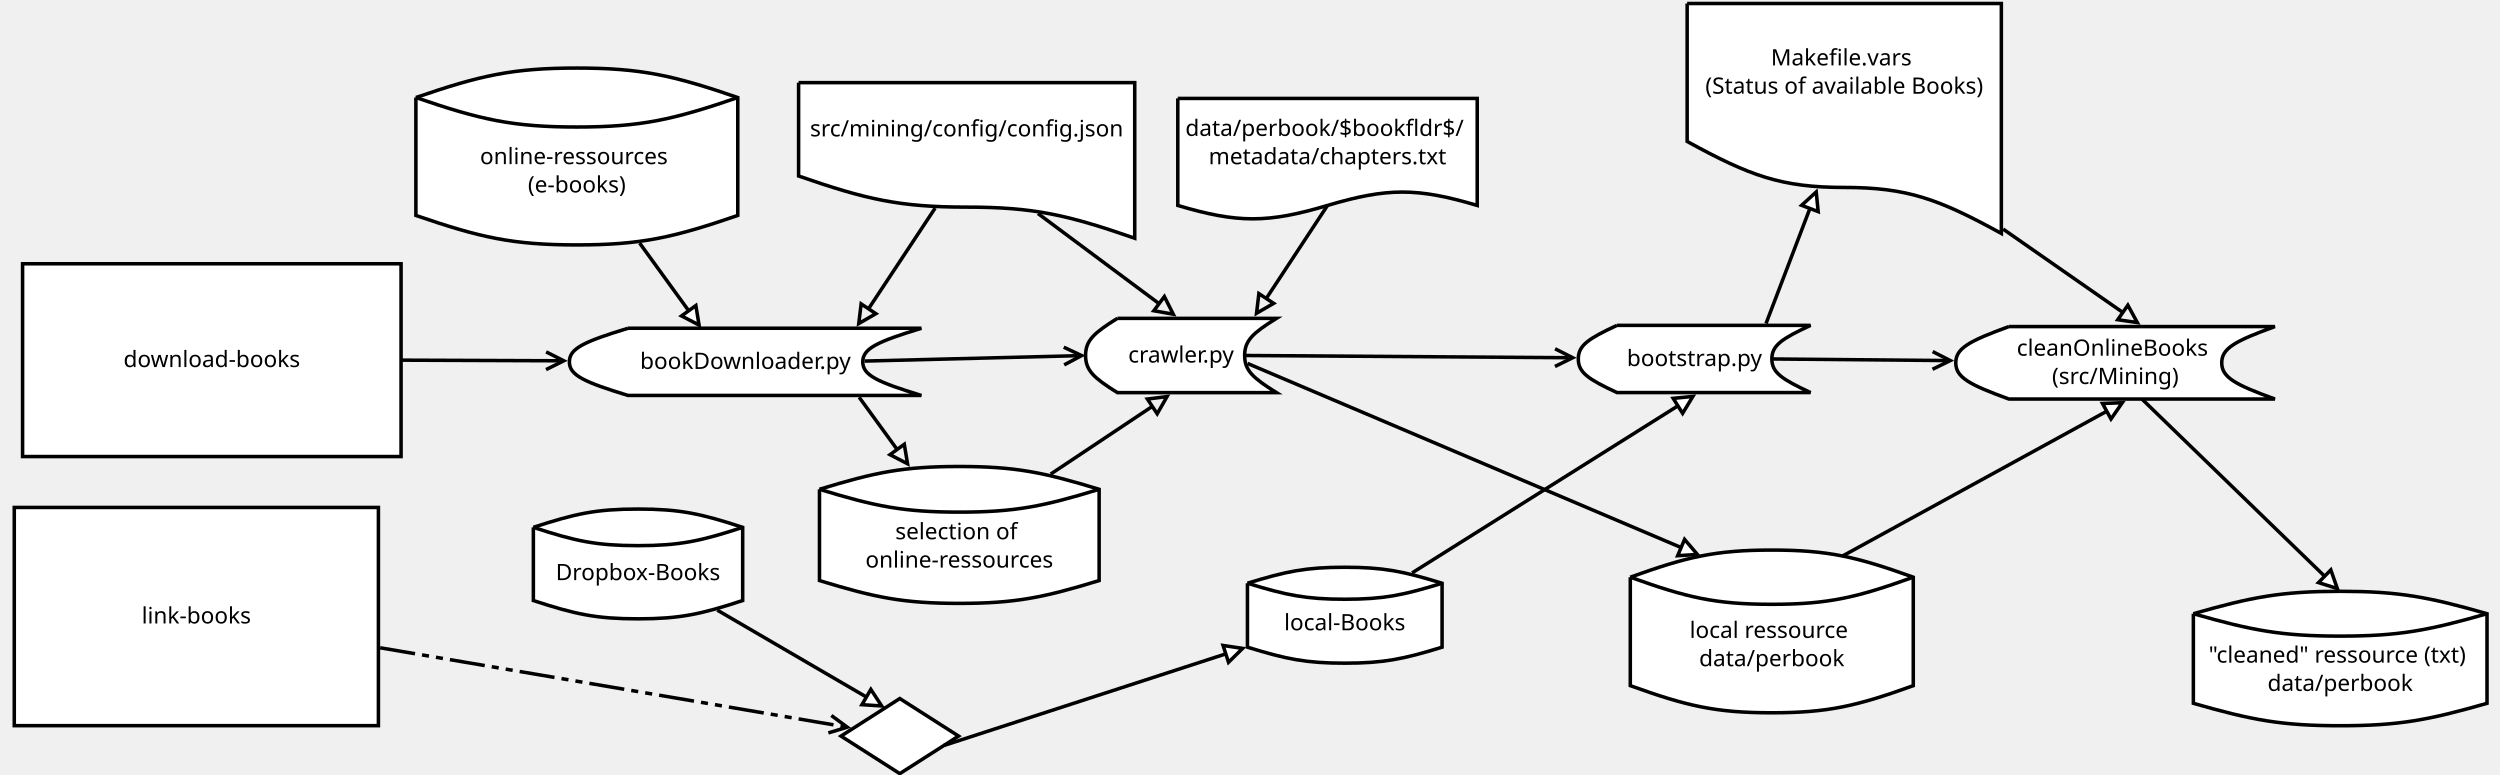
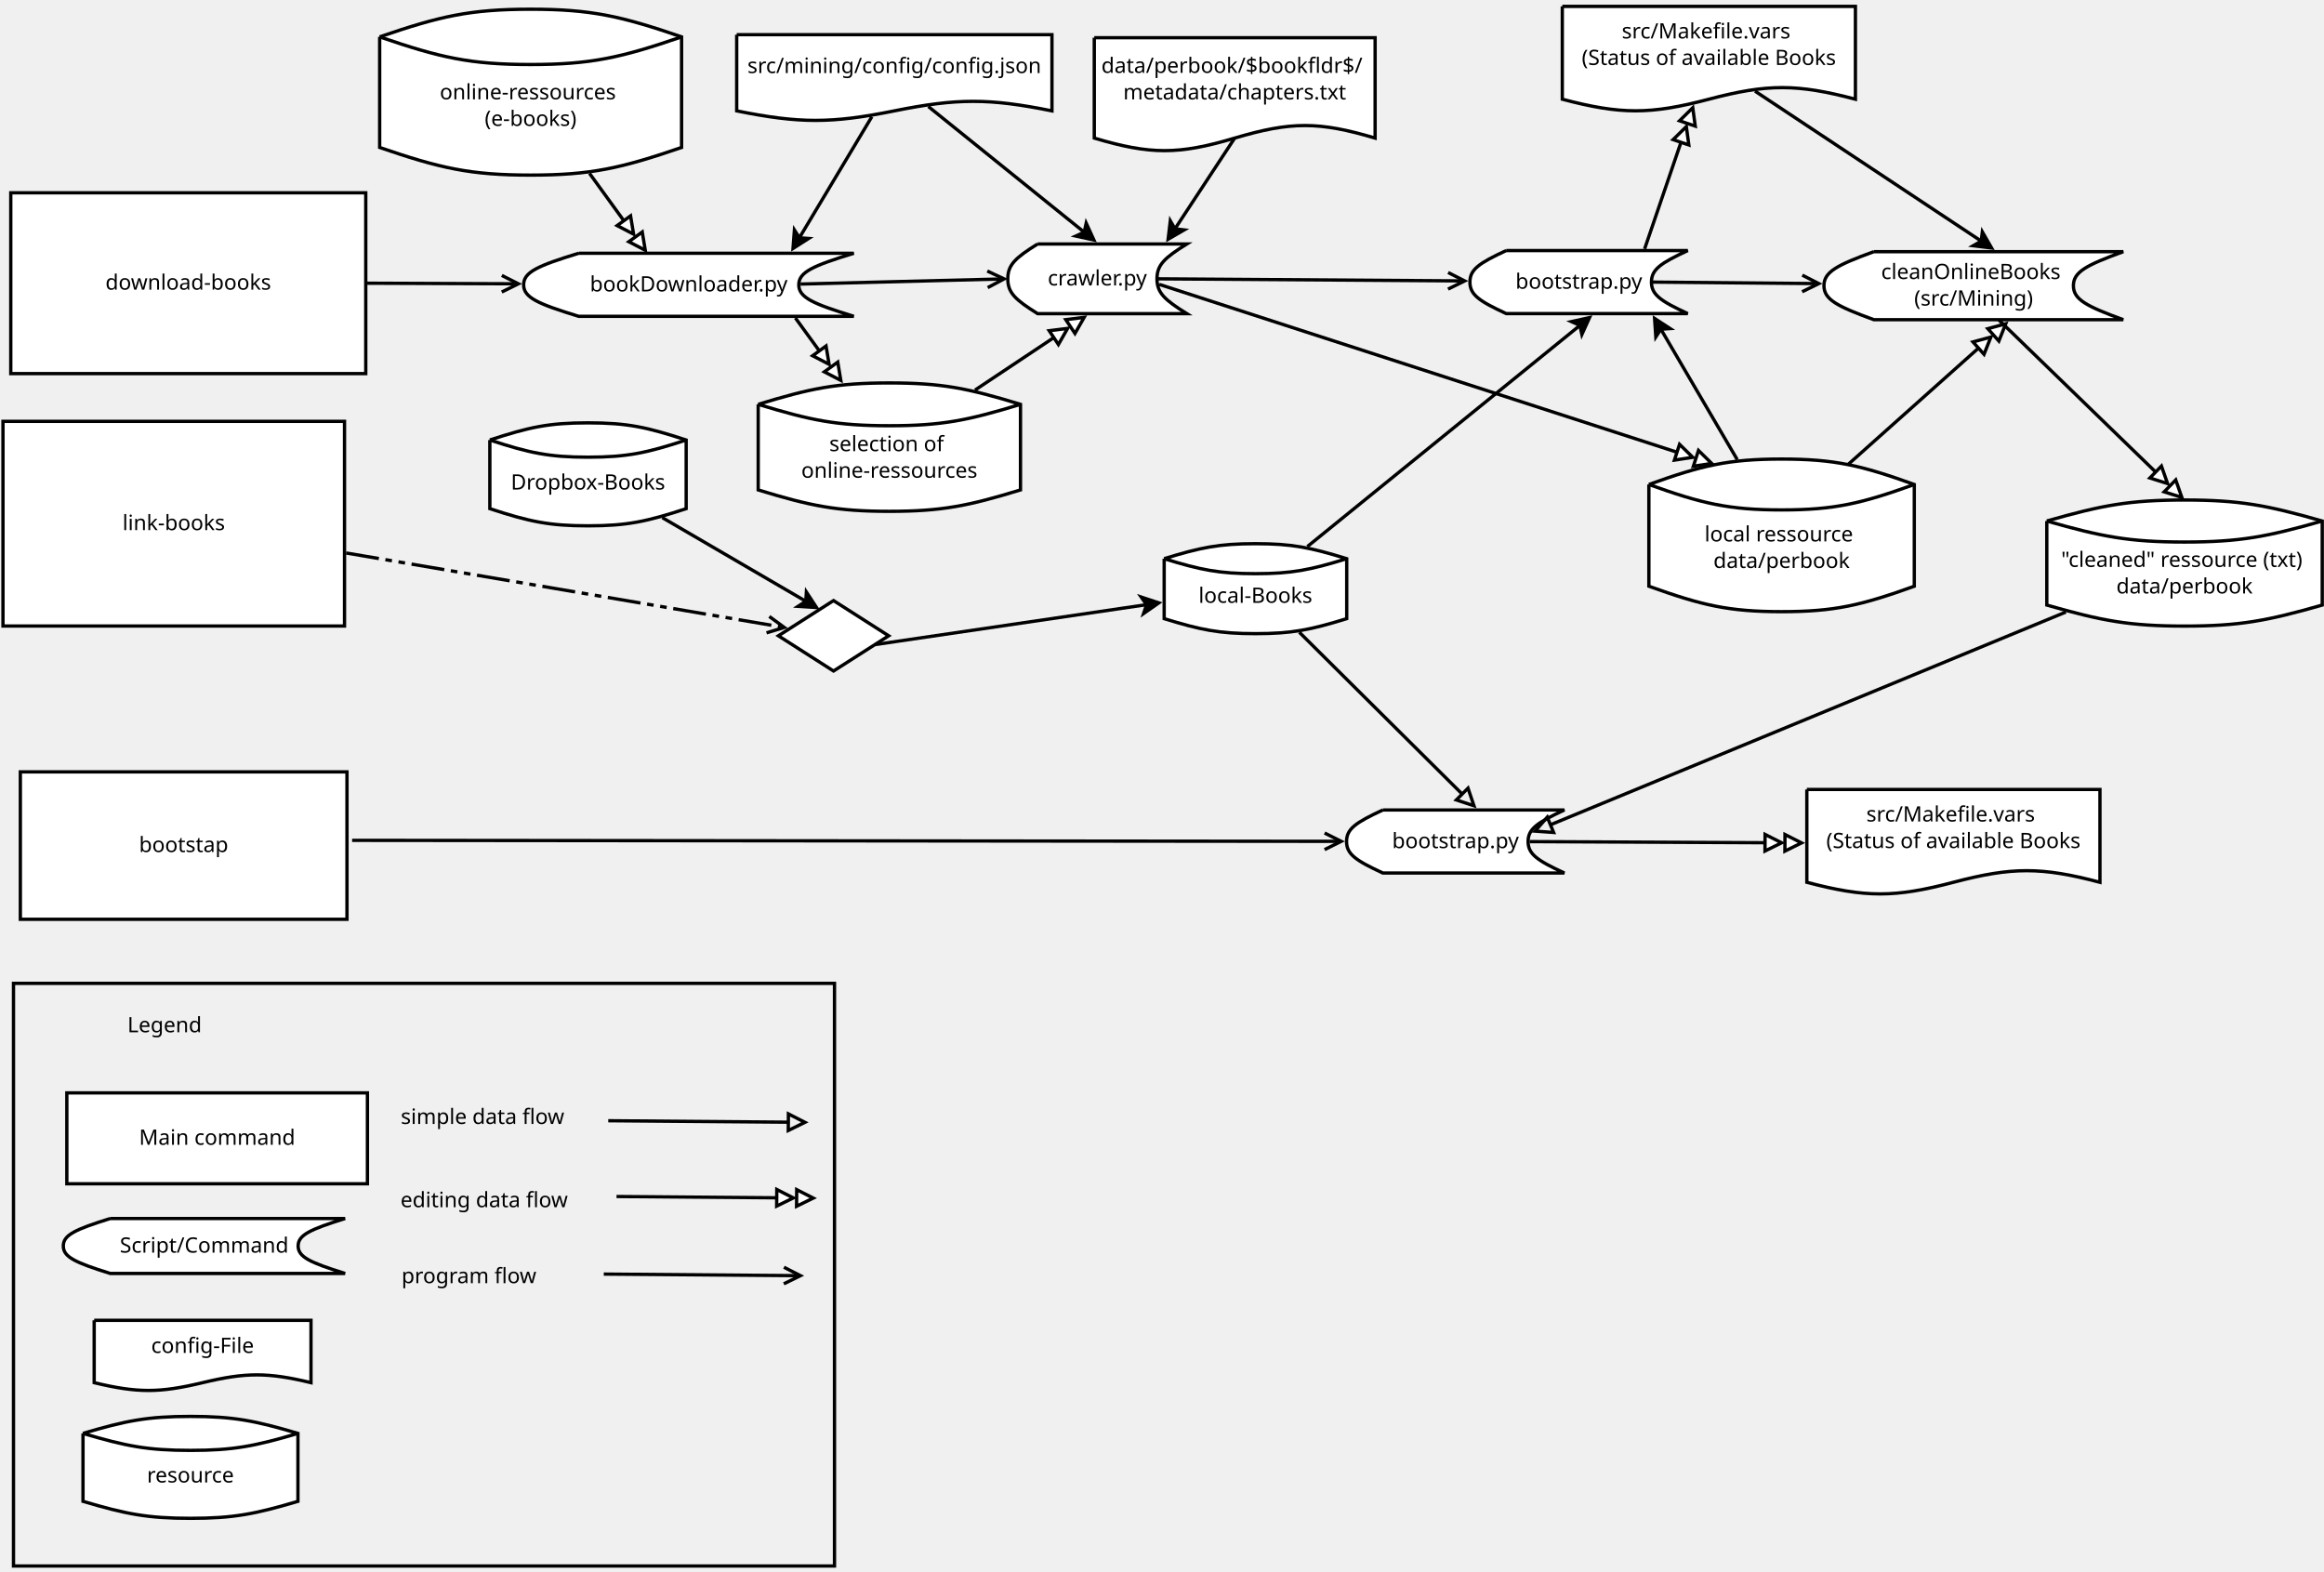
- <svg xmlns="http://www.w3.org/2000/svg" width="71cm" height="22cm" viewBox="-621 -44 1401 438">
+ <svg xmlns="http://www.w3.org/2000/svg" width="71cm" height="48cm" viewBox="-621 -9 1401 943">
  <g>
    <rect style="fill: #ffffff" x="-614.506" y="105.141" width="214.002" height="109" />
    <rect style="fill: none; fill-opacity:0; stroke-width: 2; stroke: #000000" x="-614.506" y="105.141" width="214.002" height="109" />
    <text font-size="12.8" style="fill: #000000;text-anchor:middle;font-family:sans-serif;font-style:normal;font-weight:normal" x="-507.505" y="163.541">
      <tspan x="-507.505" y="163.541">download-books</tspan>
    </text>
  </g>
  <g>
    <path style="fill: #ffffff" d="M -392.124 11.149 C -355.724,-1.351 -337.524,-5.518 -301.124,-5.518 C -264.724,-5.518 -246.524,-1.351 -210.124,11.149 L -210.124,77.816 C -246.524,90.316 -264.724,94.482 -301.124,94.482 C -337.524,94.482 -355.724,90.316 -392.124,77.816 L -392.124,11.149z" />
    <path style="fill: none; fill-opacity:0; stroke-width: 2; stroke: #000000" d="M -392.124 11.149 C -355.724,-1.351 -337.524,-5.518 -301.124,-5.518 C -264.724,-5.518 -246.524,-1.351 -210.124,11.149 L -210.124,77.816 C -246.524,90.316 -264.724,94.482 -301.124,94.482 C -337.524,94.482 -355.724,90.316 -392.124,77.816 L -392.124,11.149" />
    <path style="fill: none; fill-opacity:0; stroke-width: 2; stroke: #000000" d="M -392.124 11.149 C -355.724,23.649 -337.524,27.816 -301.124,27.816 C -264.724,27.816 -246.524,23.649 -210.124,11.149" />
    <text font-size="12.8" style="fill: #000000;text-anchor:middle;font-family:sans-serif;font-style:normal;font-weight:normal" x="-301.124" y="48.816">
      <tspan x="-301.124" y="48.816">online-ressources</tspan>
      <tspan x="-301.124" y="64.816">(e-books)</tspan>
    </text>
  </g>
  <g>
    <path style="fill: #ffffff" d="M 4.525 136 L 94.462,136 C 80.972,144.4 76.475,148.6 76.475,157 C 76.475,165.4 80.972,169.6 94.462,178 L 4.525,178 C -8.966,169.6 -13.463,165.4 -13.463,157 C -13.463,148.6 -8.966,144.4 4.525,136z" />
    <path style="fill: none; fill-opacity:0; stroke-width: 2; stroke: #000000" d="M 4.525 136 L 94.462,136 C 80.972,144.4 76.475,148.6 76.475,157 C 76.475,165.4 80.972,169.6 94.462,178 L 4.525,178 C -8.966,169.6 -13.463,165.4 -13.463,157 C -13.463,148.6 -8.966,144.4 4.525,136" />
    <text font-size="12.8" style="fill: #000000;text-anchor:middle;font-family:sans-serif;font-style:normal;font-weight:normal" x="40.5" y="161">
      <tspan x="40.5" y="161">crawler.py</tspan>
    </text>
  </g>
  <g>
-     <line style="fill: none; fill-opacity:0; stroke-width: 2; stroke: #000000" x1="-265.624" y1="93.432" x2="-237.876" y2="131.694" />
-     <polygon style="fill: #ffffff" points="-241.923,134.63 -232.005,139.79 -233.828,128.759 " />
+     <line style="fill: none; fill-opacity:0; stroke-width: 2; stroke: #000000" x1="-265.624" y1="93.432" x2="-244.921" y2="121.98" />
+     <polygon style="fill: #ffffff" points="-242.51,133.82 -232.005,139.79 -234.415,127.949 " />
+     <polygon style="fill: #ffffff" points="-248.968,124.916 -238.463,130.885 -240.873,119.045 " />
    <polygon style="fill: none; fill-opacity:0; stroke-width: 2; stroke: #000000" points="-241.923,134.63 -232.005,139.79 -233.828,128.759 " />
-   </g>
-   <g>
-     <path style="fill: #ffffff" d="M 294.526 282.355 C 326.526,270.855 342.526,267.022 374.526,267.022 C 406.526,267.022 422.526,270.855 454.526,282.355 L 454.526,343.689 C 422.526,355.189 406.526,359.022 374.526,359.022 C 342.526,359.022 326.526,355.189 294.526,343.689 L 294.526,282.355z" />
-     <path style="fill: none; fill-opacity:0; stroke-width: 2; stroke: #000000" d="M 294.526 282.355 C 326.526,270.855 342.526,267.022 374.526,267.022 C 406.526,267.022 422.526,270.855 454.526,282.355 L 454.526,343.689 C 422.526,355.189 406.526,359.022 374.526,359.022 C 342.526,359.022 326.526,355.189 294.526,343.689 L 294.526,282.355" />
-     <path style="fill: none; fill-opacity:0; stroke-width: 2; stroke: #000000" d="M 294.526 282.355 C 326.526,293.855 342.526,297.689 374.526,297.689 C 406.526,297.689 422.526,293.855 454.526,282.355" />
-     <text font-size="12.8" style="fill: #000000;text-anchor:middle;font-family:sans-serif;font-style:normal;font-weight:normal" x="374.526" y="316.689">
-       <tspan x="374.526" y="316.689">local ressource</tspan>
-       <tspan x="374.526" y="332.689">data/perbook</tspan>
+     <polygon style="fill: none; fill-opacity:0; stroke-width: 2; stroke: #000000" points="-248.968,124.916 -239.05,130.075 -240.873,119.045 " />
+   </g>
+   <g>
+     <path style="fill: #ffffff" d="M 373.012 280.979 C 405.012,269.479 421.012,265.646 453.012,265.646 C 485.012,265.646 501.012,269.479 533.012,280.979 L 533.012,342.313 C 501.012,353.813 485.012,357.646 453.012,357.646 C 421.012,357.646 405.012,353.813 373.012,342.313 L 373.012,280.979z" />
+     <path style="fill: none; fill-opacity:0; stroke-width: 2; stroke: #000000" d="M 373.012 280.979 C 405.012,269.479 421.012,265.646 453.012,265.646 C 485.012,265.646 501.012,269.479 533.012,280.979 L 533.012,342.313 C 501.012,353.813 485.012,357.646 453.012,357.646 C 421.012,357.646 405.012,353.813 373.012,342.313 L 373.012,280.979" />
+     <path style="fill: none; fill-opacity:0; stroke-width: 2; stroke: #000000" d="M 373.012 280.979 C 405.012,292.479 421.012,296.313 453.012,296.313 C 485.012,296.313 501.012,292.479 533.012,280.979" />
+     <text font-size="12.8" style="fill: #000000;text-anchor:middle;font-family:sans-serif;font-style:normal;font-weight:normal" x="453.012" y="315.313">
+       <tspan x="453.012" y="315.313">local ressource</tspan>
+       <tspan x="453.012" y="331.313">data/perbook</tspan>
    </text>
  </g>
  <g>
    <line style="fill: none; fill-opacity:0; stroke-width: 2; stroke: #000000" x1="-400.504" y1="159.641" x2="-310.746" y2="159.993" />
    <polyline style="fill: none; fill-opacity:0; stroke-width: 2; stroke: #000000" points="-318.53,164.963 -308.51,160.002 -318.491,154.963 " />
  </g>
  <g>
    <path style="fill: #ffffff" d="M 508.631 140.638 L 659.006,140.638 C 636.45,148.838 628.931,152.938 628.931,161.138 C 628.931,169.338 636.45,173.438 659.006,181.638 L 508.631,181.638 C 486.075,173.438 478.556,169.338 478.556,161.138 C 478.556,152.938 486.075,148.838 508.631,140.638z" />
    <path style="fill: none; fill-opacity:0; stroke-width: 2; stroke: #000000" d="M 508.631 140.638 L 659.006,140.638 C 636.45,148.838 628.931,152.938 628.931,161.138 C 628.931,169.338 636.45,173.438 659.006,181.638 L 508.631,181.638 C 486.075,173.438 478.556,169.338 478.556,161.138 C 478.556,152.938 486.075,148.838 508.631,140.638" />
    <text font-size="12.8" style="fill: #000000;text-anchor:middle;font-family:sans-serif;font-style:normal;font-weight:normal" x="568.781" y="157.138">
      <tspan x="568.781" y="157.138">cleanOnlineBooks</tspan>
      <tspan x="568.781" y="173.138">(src/Mining)</tspan>
    </text>
  </g>
  <g>
    <line style="fill: none; fill-opacity:0; stroke-width: 2; stroke: #000000" x1="76.462" y1="157" x2="259.719" y2="158.255" />
    <polyline style="fill: none; fill-opacity:0; stroke-width: 2; stroke: #000000" points="251.921,163.202 261.955,158.27 251.989,153.202 " />
  </g>
  <g>
-     <line style="fill: none; fill-opacity:0; stroke-width: 2; stroke: #000000" x1="78.084" y1="161.501" x2="323.263" y2="265.594" />
-     <polygon style="fill: #ffffff" points="321.309,270.197 332.468,269.502 325.217,260.992 " />
-     <polygon style="fill: none; fill-opacity:0; stroke-width: 2; stroke: #000000" points="321.309,270.197 332.468,269.502 325.217,260.992 " />
+     <line style="fill: none; fill-opacity:0; stroke-width: 2; stroke: #000000" x1="77.825" y1="160.353" x2="389.957" y2="261.527" />
+     <polygon style="fill: #ffffff" points="398.879,269.675 410.885,268.311 401.963,260.162 " />
+     <polygon style="fill: #ffffff" points="388.415,266.283 400.421,264.919 391.499,256.771 " />
+     <polygon style="fill: none; fill-opacity:0; stroke-width: 2; stroke: #000000" points="399.83,269.983 410.885,268.311 402.914,260.471 " />
+     <polygon style="fill: none; fill-opacity:0; stroke-width: 2; stroke: #000000" points="388.415,266.283 399.47,264.61 391.499,256.771 " />
  </g>
  <g>
    <path style="fill: #ffffff" d="M 612.894 303.005 C 646.101,293.505 662.705,290.338 695.913,290.338 C 729.12,290.338 745.724,293.505 778.931,303.005 L 778.931,353.671 C 745.724,363.171 729.12,366.338 695.913,366.338 C 662.705,366.338 646.101,363.171 612.894,353.671 L 612.894,303.005z" />
    <path style="fill: none; fill-opacity:0; stroke-width: 2; stroke: #000000" d="M 612.894 303.005 C 646.101,293.505 662.705,290.338 695.913,290.338 C 729.12,290.338 745.724,293.505 778.931,303.005 L 778.931,353.671 C 745.724,363.171 729.12,366.338 695.913,366.338 C 662.705,366.338 646.101,363.171 612.894,353.671 L 612.894,303.005" />
    <path style="fill: none; fill-opacity:0; stroke-width: 2; stroke: #000000" d="M 612.894 303.005 C 646.101,312.505 662.705,315.671 695.913,315.671 C 729.12,315.671 745.724,312.505 778.931,303.005" />
    <text font-size="12.8" style="fill: #000000;text-anchor:middle;font-family:sans-serif;font-style:normal;font-weight:normal" x="695.913" y="330.671">
      <tspan x="695.913" y="330.671">"cleaned" ressource (txt)</tspan>
      <tspan x="695.913" y="346.671">data/perbook</tspan>
    </text>
  </g>
  <g>
-     <line style="fill: none; fill-opacity:0; stroke-width: 2; stroke: #000000" x1="414.526" y1="270.376" x2="563.919" y2="188.52" />
-     <polygon style="fill: #ffffff" points="566.322,192.905 572.689,183.715 561.517,184.135 " />
-     <polygon style="fill: none; fill-opacity:0; stroke-width: 2; stroke: #000000" points="566.322,192.905 572.689,183.715 561.517,184.135 " />
-   </g>
-   <g>
-     <path style="fill: #ffffff" d="M 326.674 -42.015 L 504.324,-42.015 L 504.324,87.985 C 468.794,68.485 451.029,61.985 415.499,61.985 C 379.969,61.985 362.204,55.485 326.674,35.985 L 326.674,-42.015z" />
-     <path style="fill: none; fill-opacity:0; stroke-width: 2; stroke: #000000" d="M 326.674 -42.015 L 504.324,-42.015 L 504.324,87.985 C 468.794,68.485 451.029,61.985 415.499,61.985 C 379.969,61.985 362.204,55.485 326.674,35.985 L 326.674,-42.015" />
-     <text font-size="12.8" style="fill: #000000;text-anchor:middle;font-family:sans-serif;font-style:normal;font-weight:normal" x="415.499" y="-7.015">
-       <tspan x="415.499" y="-7.015">Makefile.vars</tspan>
-       <tspan x="415.499" y="8.985">(Status of available Books)</tspan>
-     </text>
-   </g>
-   <g>
-     <line style="fill: none; fill-opacity:0; stroke-width: 2; stroke: #000000" x1="583.818" y1="181.638" x2="687.13" y2="281.82" />
-     <polygon style="fill: #ffffff" points="683.649,285.409 694.309,288.781 690.611,278.23 " />
+     <line style="fill: none; fill-opacity:0; stroke-width: 2; stroke: #000000" x1="493.012" y1="269" x2="571.713" y2="198.775" />
+     <polygon style="fill: #ffffff" points="583.25,195.182 588.128,184.128 576.592,187.721 " />
+     <polygon style="fill: #ffffff" points="575.042,202.506 579.921,191.451 568.384,195.044 " />
+     <polygon style="fill: none; fill-opacity:0; stroke-width: 2; stroke: #000000" points="583.996,194.516 588.128,184.128 577.338,187.055 " />
+     <polygon style="fill: none; fill-opacity:0; stroke-width: 2; stroke: #000000" points="575.042,202.506 579.175,192.117 568.384,195.044 " />
+   </g>
+   <g>
+     <line style="fill: none; fill-opacity:0; stroke-width: 2; stroke: #000000" x1="583.818" y1="181.638" x2="678.515" y2="273.466" />
+     <polygon style="fill: #ffffff" points="682.931,284.713 694.309,288.781 689.893,277.534 " />
+     <polygon style="fill: #ffffff" points="675.034,277.056 686.412,281.124 681.996,269.877 " />
    <polygon style="fill: none; fill-opacity:0; stroke-width: 2; stroke: #000000" points="683.649,285.409 694.309,288.781 690.611,278.23 " />
+     <polygon style="fill: none; fill-opacity:0; stroke-width: 2; stroke: #000000" points="675.034,277.056 685.694,280.428 681.996,269.877 " />
  </g>
  <g>
    <path style="fill: #ffffff" d="M 287.013 139.966 L 396.451,139.966 C 380.035,147.566 374.563,151.366 374.563,158.966 C 374.563,166.566 380.035,170.366 396.451,177.966 L 287.013,177.966 C 270.598,170.366 265.126,166.566 265.126,158.966 C 265.126,151.366 270.598,147.566 287.013,139.966z" />
    <path style="fill: none; fill-opacity:0; stroke-width: 2; stroke: #000000" d="M 287.013 139.966 L 396.451,139.966 C 380.035,147.566 374.563,151.366 374.563,158.966 C 374.563,166.566 380.035,170.366 396.451,177.966 L 287.013,177.966 C 270.598,170.366 265.126,166.566 265.126,158.966 C 265.126,151.366 270.598,147.566 287.013,139.966" />
    <text font-size="12.8" style="fill: #000000;text-anchor:middle;font-family:sans-serif;font-style:normal;font-weight:normal" x="330.788" y="162.966">
      <tspan x="330.788" y="162.966">bootstrap.py</tspan>
    </text>
  </g>
  <g>
-     <line style="fill: none; fill-opacity:0; stroke-width: 2; stroke: #000000" x1="371.251" y1="138.964" x2="396.084" y2="73.874" />
-     <polygon style="fill: #ffffff" points="400.756,75.656 399.649,64.531 391.412,72.092 " />
-     <polygon style="fill: none; fill-opacity:0; stroke-width: 2; stroke: #000000" points="400.756,75.656 399.649,64.531 391.412,72.092 " />
+     <line style="fill: none; fill-opacity:0; stroke-width: 2; stroke: #000000" x1="370.436" y1="138.98" x2="392.36" y2="74.7" />
+     <polygon style="fill: #ffffff" points="400.643,65.903 399.461,53.877 391.178,62.675 " />
+     <polygon style="fill: #ffffff" points="397.092,76.314 395.91,64.289 387.627,73.086 " />
+     <polygon style="fill: none; fill-opacity:0; stroke-width: 2; stroke: #000000" points="400.965,64.956 399.461,53.877 391.501,61.728 " />
+     <polygon style="fill: none; fill-opacity:0; stroke-width: 2; stroke: #000000" points="397.092,76.314 395.587,65.235 387.627,73.086 " />
  </g>
  <g>
    <rect style="fill: #ffffff" x="-619.202" y="242.918" width="205.892" height="123.384" />
    <rect style="fill: none; fill-opacity:0; stroke-width: 2; stroke: #000000" x="-619.202" y="242.918" width="205.892" height="123.384" />
    <text font-size="12.8" style="fill: #000000;text-anchor:middle;font-family:sans-serif;font-style:normal;font-weight:normal" x="-516.256" y="308.51">
      <tspan x="-516.256" y="308.51">link-books</tspan>
    </text>
  </g>
  <g>
    <path style="fill: #ffffff" d="M -325.7 254.172 C -302.03,246.412 -290.195,243.826 -266.525,243.826 C -242.856,243.826 -231.021,246.412 -207.351,254.172 L -207.351,295.555 C -231.021,303.315 -242.856,305.901 -266.525,305.901 C -290.195,305.901 -302.03,303.315 -325.7,295.555 L -325.7,254.172z" />
    <path style="fill: none; fill-opacity:0; stroke-width: 2; stroke: #000000" d="M -325.7 254.172 C -302.03,246.412 -290.195,243.826 -266.525,243.826 C -242.856,243.826 -231.021,246.412 -207.351,254.172 L -207.351,295.555 C -231.021,303.315 -242.856,305.901 -266.525,305.901 C -290.195,305.901 -302.03,303.315 -325.7,295.555 L -325.7,254.172" />
    <path style="fill: none; fill-opacity:0; stroke-width: 2; stroke: #000000" d="M -325.7 254.172 C -302.03,261.931 -290.195,264.518 -266.525,264.518 C -242.856,264.518 -231.021,261.931 -207.351,254.172" />
    <text font-size="12.8" style="fill: #000000;text-anchor:middle;font-family:sans-serif;font-style:normal;font-weight:normal" x="-266.525" y="284.036">
      <tspan x="-266.525" y="284.036">Dropbox-Books</tspan>
    </text>
  </g>
  <g>
-     <line style="fill: none; fill-opacity:0; stroke-width: 2; stroke: #000000" x1="171.143" y1="279.934" x2="321.445" y2="185.472" />
-     <polygon style="fill: #ffffff" points="324.106,189.705 329.912,180.151 318.785,181.239 " />
-     <polygon style="fill: none; fill-opacity:0; stroke-width: 2; stroke: #000000" points="324.106,189.705 329.912,180.151 318.785,181.239 " />
+     <line style="fill: none; fill-opacity:0; stroke-width: 2; stroke: #000000" x1="167.159" y1="318.372" x2="331.41" y2="185.101" />
+     <polygon style="fill: #000000" points="337.234,180.376 332.619,190.559 331.41,185.101 326.318,182.794 " />
+     <polygon style="fill: none; fill-opacity:0; stroke-width: 2; stroke: #000000" points="337.234,180.376 332.619,190.559 331.41,185.101 326.318,182.794 " />
  </g>
  <g>
    <line style="fill: none; fill-opacity:0; stroke-width: 2; stroke-dasharray: 20 4 4 4 4 4; stroke: #000000" x1="-412.33" y1="322.27" x2="-150.417" y2="366.777" />
    <polyline style="fill: none; fill-opacity:0; stroke-width: 2; stroke: #000000" points="-158.909,370.405 -148.213,367.151 -157.234,360.547 " />
  </g>
  <g>
    <polygon style="fill: #ffffff" points="-118.516,350.972 -85.28,372.197 -118.516,393.423 -151.752,372.197 " />
    <polygon style="fill: none; fill-opacity:0; stroke-width: 2; stroke: #000000" points="-118.516,350.972 -85.28,372.197 -118.516,393.423 -151.752,372.197 " />
    <text font-size="12.8" style="fill: #000000;text-anchor:middle;font-family:sans-serif;font-style:normal;font-weight:normal" x="-118.516" y="376.097">
      <tspan x="-118.516" y="376.097" />
    </text>
  </g>
  <g>
-     <path style="fill: #ffffff" d="M 78.058 285.779 C 100.067,279.001 111.072,276.741 133.082,276.741 C 155.091,276.741 166.096,279.001 188.105,285.779 L 188.105,321.93 C 166.096,328.708 155.091,330.968 133.082,330.968 C 111.072,330.968 100.067,328.708 78.058,321.93 L 78.058,285.779z" />
-     <path style="fill: none; fill-opacity:0; stroke-width: 2; stroke: #000000" d="M 78.058 285.779 C 100.067,279.001 111.072,276.741 133.082,276.741 C 155.091,276.741 166.096,279.001 188.105,285.779 L 188.105,321.93 C 166.096,328.708 155.091,330.968 133.082,330.968 C 111.072,330.968 100.067,328.708 78.058,321.93 L 78.058,285.779" />
-     <path style="fill: none; fill-opacity:0; stroke-width: 2; stroke: #000000" d="M 78.058 285.779 C 100.067,292.557 111.072,294.817 133.082,294.817 C 155.091,294.817 166.096,292.557 188.105,285.779" />
-     <text font-size="12.8" style="fill: #000000;text-anchor:middle;font-family:sans-serif;font-style:normal;font-weight:normal" x="133.082" y="312.373">
-       <tspan x="133.082" y="312.373">local-Books</tspan>
-     </text>
-   </g>
-   <g>
-     <line style="fill: none; fill-opacity:0; stroke-width: 2; stroke: #000000" x1="-221.709" y1="300.982" x2="-137.396" y2="350.119" />
-     <polygon style="fill: #ffffff" points="-139.914,354.439 -128.757,355.154 -134.879,345.799 " />
-     <polygon style="fill: none; fill-opacity:0; stroke-width: 2; stroke: #000000" points="-139.914,354.439 -128.757,355.154 -134.879,345.799 " />
-   </g>
-   <g>
-     <line style="fill: none; fill-opacity:0; stroke-width: 2; stroke: #000000" x1="-93.589" y1="377.504" x2="65.814" y2="325.711" />
-     <polygon style="fill: #ffffff" points="67.359,330.466 75.325,322.621 64.269,320.956 " />
-     <polygon style="fill: none; fill-opacity:0; stroke-width: 2; stroke: #000000" points="67.359,330.466 75.325,322.621 64.269,320.956 " />
+     <path style="fill: #ffffff" d="M 80.812 325.712 C 102.821,318.933 113.826,316.674 135.836,316.674 C 157.845,316.674 168.85,318.933 190.859,325.712 L 190.859,361.862 C 168.85,368.641 157.845,370.9 135.836,370.9 C 113.826,370.9 102.821,368.641 80.812,361.862 L 80.812,325.712z" />
+     <path style="fill: none; fill-opacity:0; stroke-width: 2; stroke: #000000" d="M 80.812 325.712 C 102.821,318.933 113.826,316.674 135.836,316.674 C 157.845,316.674 168.85,318.933 190.859,325.712 L 190.859,361.862 C 168.85,368.641 157.845,370.9 135.836,370.9 C 113.826,370.9 102.821,368.641 80.812,361.862 L 80.812,325.712" />
+     <path style="fill: none; fill-opacity:0; stroke-width: 2; stroke: #000000" d="M 80.812 325.712 C 102.821,332.49 113.826,334.749 135.836,334.749 C 157.845,334.749 168.85,332.49 190.859,325.712" />
+     <text font-size="12.8" style="fill: #000000;text-anchor:middle;font-family:sans-serif;font-style:normal;font-weight:normal" x="135.836" y="352.306">
+       <tspan x="135.836" y="352.306">local-Books</tspan>
+     </text>
+   </g>
+   <g>
+     <line style="fill: none; fill-opacity:0; stroke-width: 2; stroke: #000000" x1="-221.709" y1="300.982" x2="-135.236" y2="351.378" />
+     <polygon style="fill: #000000" points="-128.757,355.154 -139.914,354.439 -135.236,351.378 -134.879,345.799 " />
+     <polygon style="fill: none; fill-opacity:0; stroke-width: 2; stroke: #000000" points="-128.757,355.154 -139.914,354.439 -135.236,351.378 -134.879,345.799 " />
+   </g>
+   <g>
+     <line style="fill: none; fill-opacity:0; stroke-width: 2; stroke: #000000" x1="-93.589" y1="377.504" x2="70.177" y2="353.436" />
+     <polygon style="fill: #000000" points="77.597,352.346 68.431,358.747 70.177,353.436 66.977,348.853 " />
+     <polygon style="fill: none; fill-opacity:0; stroke-width: 2; stroke: #000000" points="77.597,352.346 68.431,358.747 70.177,353.436 66.977,348.853 " />
  </g>
  <g>
    <path style="fill: #ffffff" d="M -272.161 141.6 L -106.286,141.6 C -131.167,149.2 -139.461,153 -139.461,160.6 C -139.461,168.2 -131.167,172 -106.286,179.6 L -272.161,179.6 C -297.042,172 -305.336,168.2 -305.336,160.6 C -305.336,153 -297.042,149.2 -272.161,141.6z" />
    <path style="fill: none; fill-opacity:0; stroke-width: 2; stroke: #000000" d="M -272.161 141.6 L -106.286,141.6 C -131.167,149.2 -139.461,153 -139.461,160.6 C -139.461,168.2 -131.167,172 -106.286,179.6 L -272.161,179.6 C -297.042,172 -305.336,168.2 -305.336,160.6 C -305.336,153 -297.042,149.2 -272.161,141.6" />
    <text font-size="12.8" style="fill: #000000;text-anchor:middle;font-family:sans-serif;font-style:normal;font-weight:normal" x="-205.811" y="164.6">
      <tspan x="-205.811" y="164.6">bookDownloader.py</tspan>
    </text>
  </g>
  <g>
    <path style="fill: #ffffff" d="M -163.924 232.665 C -132.3,222.991 -116.489,219.766 -84.865,219.766 C -53.241,219.766 -37.429,222.991 -5.805,232.665 L -5.805,284.262 C -37.429,293.936 -53.241,297.161 -84.865,297.161 C -116.489,297.161 -132.3,293.936 -163.924,284.262 L -163.924,232.665z" />
    <path style="fill: none; fill-opacity:0; stroke-width: 2; stroke: #000000" d="M -163.924 232.665 C -132.3,222.991 -116.489,219.766 -84.865,219.766 C -53.241,219.766 -37.429,222.991 -5.805,232.665 L -5.805,284.262 C -37.429,293.936 -53.241,297.161 -84.865,297.161 C -116.489,297.161 -132.3,293.936 -163.924,284.262 L -163.924,232.665" />
    <path style="fill: none; fill-opacity:0; stroke-width: 2; stroke: #000000" d="M -163.924 232.665 C -132.3,242.339 -116.489,245.564 -84.865,245.564 C -53.241,245.564 -37.429,242.339 -5.805,232.665" />
    <text font-size="12.8" style="fill: #000000;text-anchor:middle;font-family:sans-serif;font-style:normal;font-weight:normal" x="-84.865" y="260.913">
      <tspan x="-84.865" y="260.913">selection of</tspan>
      <tspan x="-84.865" y="276.913">online-ressources</tspan>
    </text>
  </g>
  <g>
-     <line style="fill: none; fill-opacity:0; stroke-width: 2; stroke: #000000" x1="-141.498" y1="180.604" x2="-120.016" y2="210.137" />
+     <line style="fill: none; fill-opacity:0; stroke-width: 2; stroke: #000000" x1="-141.498" y1="180.604" x2="-127.075" y2="200.433" />
+     <polygon style="fill: #ffffff" points="-124.648,212.27 -114.134,218.224 -116.561,206.387 " />
+     <polygon style="fill: #ffffff" points="-131.118,203.374 -120.604,209.328 -123.031,197.492 " />
    <polygon style="fill: none; fill-opacity:0; stroke-width: 2; stroke: #000000" points="-124.06,213.078 -114.134,218.224 -115.973,207.196 " />
-   </g>
-   <g>
-     <line style="fill: none; fill-opacity:0; stroke-width: 2; stroke: #000000" x1="-33.193" y1="224.05" x2="24.259" y2="185.786" />
+     <polygon style="fill: none; fill-opacity:0; stroke-width: 2; stroke: #000000" points="-131.118,203.374 -121.193,208.52 -123.031,197.492 " />
+   </g>
+   <g>
+     <line style="fill: none; fill-opacity:0; stroke-width: 2; stroke: #000000" x1="-33.193" y1="224.05" x2="14.272" y2="192.438" />
+     <polygon style="fill: #ffffff" points="26.199,190.502 32.583,180.243 20.656,182.179 " />
+     <polygon style="fill: #ffffff" points="17.044,196.599 23.427,186.34 11.5,188.276 " />
    <polygon style="fill: none; fill-opacity:0; stroke-width: 2; stroke: #000000" points="27.031,189.947 32.583,180.243 21.488,181.624 " />
-   </g>
-   <g>
-     <path style="fill: #ffffff" d="M -175.731 2.737 L 14.319,2.737 L 14.319,90.703 C -23.691,77.508 -42.696,73.109 -80.706,73.109 C -118.716,73.109 -137.721,68.711 -175.731,55.516 L -175.731,2.737z" />
-     <path style="fill: none; fill-opacity:0; stroke-width: 2; stroke: #000000" d="M -175.731 2.737 L 14.319,2.737 L 14.319,90.703 C -23.691,77.508 -42.696,73.109 -80.706,73.109 C -118.716,73.109 -137.721,68.711 -175.731,55.516 L -175.731,2.737" />
-     <text font-size="12.8" style="fill: #000000;text-anchor:middle;font-family:sans-serif;font-style:normal;font-weight:normal" x="-80.706" y="33.127">
-       <tspan x="-80.706" y="33.127">src/mining/config/config.json</tspan>
-     </text>
+     <polygon style="fill: none; fill-opacity:0; stroke-width: 2; stroke: #000000" points="17.044,196.599 22.595,186.894 11.5,188.276 " />
  </g>
  <g>
    <line style="fill: none; fill-opacity:0; stroke-width: 2; stroke: #000000" x1="-138.417" y1="160.155" x2="-17.933" y2="157.113" />
    <polyline style="fill: none; fill-opacity:0; stroke-width: 2; stroke: #000000" points="-25.569,162.307 -15.698,157.056 -25.821,152.31 " />
  </g>
  <g>
-     <line style="fill: none; fill-opacity:0; stroke-width: 2; stroke: #000000" x1="-98.53" y1="73.661" x2="-136.2" y2="130.599" />
-     <polygon style="fill: none; fill-opacity:0; stroke-width: 2; stroke: #000000" points="-140.37,127.841 -141.718,138.939 -132.03,133.358 " />
-   </g>
-   <g>
-     <line style="fill: none; fill-opacity:0; stroke-width: 2; stroke: #000000" x1="-40.403" y1="76.713" x2="28.098" y2="127.691" />
-     <polygon style="fill: none; fill-opacity:0; stroke-width: 2; stroke: #000000" points="25.113,131.702 36.12,133.661 31.083,123.68 " />
+     <line style="fill: none; fill-opacity:0; stroke-width: 2; stroke: #000000" x1="-95.42" y1="59.276" x2="-139.087" y2="132.253" />
+     <polygon style="fill: #000000" points="-142.938,138.689 -142.094,127.54 -139.087,132.253 -133.513,132.675 " />
+     <polygon style="fill: none; fill-opacity:0; stroke-width: 2; stroke: #000000" points="-142.938,138.689 -142.094,127.54 -139.087,132.253 -133.513,132.675 " />
+   </g>
+   <g>
+     <line style="fill: none; fill-opacity:0; stroke-width: 2; stroke: #000000" x1="-61.364" y1="53.145" x2="32.61" y2="128.892" />
+     <polygon style="fill: #000000" points="38.449,133.599 27.525,131.216 32.61,128.892 33.801,123.43 " />
+     <polygon style="fill: none; fill-opacity:0; stroke-width: 2; stroke: #000000" points="38.449,133.599 27.525,131.216 32.61,128.892 33.801,123.43 " />
  </g>
  <g>
    <path style="fill: #ffffff" d="M 38.673 11.65 L 207.973,11.65 L 207.973,72.164 C 174.113,62.079 157.183,62.079 123.323,72.164 C 89.463,82.25 72.533,82.25 38.673,72.164 L 38.673,11.65z" />
    <path style="fill: none; fill-opacity:0; stroke-width: 2; stroke: #000000" d="M 38.673 11.65 L 207.973,11.65 L 207.973,72.164 C 174.113,62.079 157.183,62.079 123.323,72.164 C 89.463,82.25 72.533,82.25 38.673,72.164 L 38.673,11.65" />
    <text font-size="12.8" style="fill: #000000;text-anchor:middle;font-family:sans-serif;font-style:normal;font-weight:normal" x="123.323" y="32.864">
      <tspan x="123.323" y="32.864">data/perbook/$bookfldr$/</tspan>
      <tspan x="123.323" y="48.864">metadata/chapters.txt</tspan>
    </text>
  </g>
  <g>
-     <line style="fill: none; fill-opacity:0; stroke-width: 2; stroke: #000000" x1="123.323" y1="72.164" x2="88.694" y2="124.773" />
-     <polygon style="fill: none; fill-opacity:0; stroke-width: 2; stroke: #000000" points="84.517,122.024 83.196,133.126 92.87,127.522 " />
+     <line style="fill: none; fill-opacity:0; stroke-width: 2; stroke: #000000" x1="123.323" y1="72.164" x2="87.319" y2="126.861" />
+     <polygon style="fill: #000000" points="83.196,133.126 84.517,122.024 87.319,126.861 92.87,127.522 " />
+     <polygon style="fill: none; fill-opacity:0; stroke-width: 2; stroke: #000000" points="83.196,133.126 84.517,122.024 87.319,126.861 92.87,127.522 " />
  </g>
  <g>
    <line style="fill: none; fill-opacity:0; stroke-width: 2; stroke: #000000" x1="374.564" y1="158.966" x2="473.206" y2="159.861" />
    <polyline style="fill: none; fill-opacity:0; stroke-width: 2; stroke: #000000" points="465.398,164.791 475.442,159.882 465.488,154.791 " />
  </g>
  <g>
-     <line style="fill: none; fill-opacity:0; stroke-width: 2; stroke: #000000" x1="505.33" y1="85.539" x2="572.998" y2="132.66" />
-     <polygon style="fill: none; fill-opacity:0; stroke-width: 2; stroke: #000000" points="570.141,136.764 581.205,138.375 575.856,128.557 " />
+     <line style="fill: none; fill-opacity:0; stroke-width: 2; stroke: #000000" x1="437.02" y1="43.881" x2="573.365" y2="134.27" />
+     <polygon style="fill: #000000" points="579.617,138.414 568.519,137.056 573.365,134.27 574.045,128.721 " />
+     <polygon style="fill: none; fill-opacity:0; stroke-width: 2; stroke: #000000" points="579.617,138.414 568.519,137.056 573.365,134.27 574.045,128.721 " />
+   </g>
+   <g>
+     <rect style="fill: #ffffff" x="-608.736" y="454.226" width="196.906" height="88.864" />
+     <rect style="fill: none; fill-opacity:0; stroke-width: 2; stroke: #000000" x="-608.736" y="454.226" width="196.906" height="88.864" />
+     <text font-size="12.8" style="fill: #000000;text-anchor:middle;font-family:sans-serif;font-style:normal;font-weight:normal" x="-510.283" y="502.558">
+       <tspan x="-510.283" y="502.558">bootstap</tspan>
+     </text>
+   </g>
+   <g>
+     <line style="fill: none; fill-opacity:0; stroke-width: 2; stroke: #000000" x1="426.277" y1="265.984" x2="380.248" y2="187.367" />
+     <polygon style="fill: #000000" points="376.458,180.894 385.826,186.998 380.248,187.367 377.196,192.05 " />
+     <polygon style="fill: none; fill-opacity:0; stroke-width: 2; stroke: #000000" points="376.458,180.894 385.826,186.998 380.248,187.367 377.196,192.05 " />
+   </g>
+   <g>
+     <path style="fill: #ffffff" d="M 212.643 477.202 L 322.08,477.202 C 305.665,484.802 300.193,488.602 300.193,496.202 C 300.193,503.802 305.665,507.602 322.08,515.202 L 212.643,515.202 C 196.227,507.602 190.755,503.802 190.755,496.202 C 190.755,488.602 196.227,484.802 212.643,477.202z" />
+     <path style="fill: none; fill-opacity:0; stroke-width: 2; stroke: #000000" d="M 212.643 477.202 L 322.08,477.202 C 305.665,484.802 300.193,488.602 300.193,496.202 C 300.193,503.802 305.665,507.602 322.08,515.202 L 212.643,515.202 C 196.227,507.602 190.755,503.802 190.755,496.202 C 190.755,488.602 196.227,484.802 212.643,477.202" />
+     <text font-size="12.8" style="fill: #000000;text-anchor:middle;font-family:sans-serif;font-style:normal;font-weight:normal" x="256.418" y="500.202">
+       <tspan x="256.418" y="500.202">bootstrap.py</tspan>
+     </text>
+   </g>
+   <g>
+     <path style="fill: #ffffff" d="M -176.889 9.828 L 13.161,9.828 L 13.161,55.758 C -24.849,48.103 -43.854,48.103 -81.864,55.758 C -119.874,63.413 -138.879,63.413 -176.889,55.758 L -176.889,9.828z" />
+     <path style="fill: none; fill-opacity:0; stroke-width: 2; stroke: #000000" d="M -176.889 9.828 L 13.161,9.828 L 13.161,55.758 C -24.849,48.103 -43.854,48.103 -81.864,55.758 C -119.874,63.413 -138.879,63.413 -176.889,55.758 L -176.889,9.828" />
+     <text font-size="12.8" style="fill: #000000;text-anchor:middle;font-family:sans-serif;font-style:normal;font-weight:normal" x="-81.864" y="32.965">
+       <tspan x="-81.864" y="32.965">src/mining/config/config.json</tspan>
+     </text>
+   </g>
+   <g>
+     <path style="fill: #ffffff" d="M 320.818 -7.222 L 497.518,-7.222 L 497.518,48.729 C 462.178,39.404 444.508,39.404 409.168,48.729 C 373.828,58.054 356.158,58.054 320.818,48.729 L 320.818,-7.222z" />
+     <path style="fill: none; fill-opacity:0; stroke-width: 2; stroke: #000000" d="M 320.818 -7.222 L 497.518,-7.222 L 497.518,48.729 C 462.178,39.404 444.508,39.404 409.168,48.729 C 373.828,58.054 356.158,58.054 320.818,48.729 L 320.818,-7.222" />
+     <text font-size="12.8" style="fill: #000000;text-anchor:middle;font-family:sans-serif;font-style:normal;font-weight:normal" x="409.168" y="12.091">
+       <tspan x="409.168" y="12.091">src/Makefile.vars</tspan>
+       <tspan x="409.168" y="28.091">(Status of  available Books</tspan>
+     </text>
+   </g>
+   <g>
+     <line style="fill: none; fill-opacity:0; stroke-width: 2; stroke: #000000" x1="-408.732" y1="495.502" x2="185.292" y2="496.098" />
+     <polyline style="fill: none; fill-opacity:0; stroke-width: 2; stroke: #000000" points="177.523,501.09 187.528,496.1 177.533,491.09 " />
+   </g>
+   <g>
+     <line style="fill: none; fill-opacity:0; stroke-width: 2; stroke: #000000" x1="162.297" y1="370.076" x2="260.456" y2="467.596" />
+     <polygon style="fill: none; fill-opacity:0; stroke-width: 2; stroke: #000000" points="256.932,471.143 267.55,474.644 263.98,464.049 " />
+   </g>
+   <g>
+     <line style="fill: none; fill-opacity:0; stroke-width: 2; stroke: #000000" x1="624.379" y1="357.866" x2="313.665" y2="486.124" />
+     <polygon style="fill: none; fill-opacity:0; stroke-width: 2; stroke: #000000" points="311.757,481.502 304.421,489.939 315.573,490.745 " />
+   </g>
+   <g>
+     <path style="fill: #ffffff" d="M 468.236 464.838 L 644.936,464.838 L 644.936,520.789 C 609.596,511.464 591.926,511.464 556.586,520.789 C 521.246,530.114 503.576,530.114 468.236,520.789 L 468.236,464.838z" />
+     <path style="fill: none; fill-opacity:0; stroke-width: 2; stroke: #000000" d="M 468.236 464.838 L 644.936,464.838 L 644.936,520.789 C 609.596,511.464 591.926,511.464 556.586,520.789 C 521.246,530.114 503.576,530.114 468.236,520.789 L 468.236,464.838" />
+     <text font-size="12.8" style="fill: #000000;text-anchor:middle;font-family:sans-serif;font-style:normal;font-weight:normal" x="556.586" y="484.151">
+       <tspan x="556.586" y="484.151">src/Makefile.vars</tspan>
+       <tspan x="556.586" y="500.151">(Status of  available Books</tspan>
+     </text>
+   </g>
+   <g>
+     <line style="fill: none; fill-opacity:0; stroke-width: 2; stroke: #000000" x1="301.201" y1="496.259" x2="443.031" y2="496.935" />
+     <polygon style="fill: #ffffff" points="454.007,501.987 465.031,497.04 454.055,491.987 " />
+     <polygon style="fill: #ffffff" points="443.007,501.935 454.031,496.987 443.055,491.935 " />
+     <polygon style="fill: none; fill-opacity:0; stroke-width: 2; stroke: #000000" points="455.007,501.992 465.031,497.04 455.055,491.992 " />
+     <polygon style="fill: none; fill-opacity:0; stroke-width: 2; stroke: #000000" points="443.007,501.935 453.031,496.983 443.055,491.935 " />
+   </g>
+   <g>
+     <g>
+       <rect style="fill: none; fill-opacity:0; stroke-width: 2; stroke: #000000" x="-612.863" y="581.713" width="494.929" height="351.224" />
+       <text font-size="12.8" style="fill: #000000;text-anchor:middle;font-family:sans-serif;font-style:normal;font-weight:normal" x="-365.399" y="761.225">
+         <tspan x="-365.399" y="761.225" />
+       </text>
+     </g>
+     <text font-size="12.8" style="fill: #000000;text-anchor:start;font-family:sans-serif;font-style:normal;font-weight:normal" x="-365.399" y="757.325">
+       <tspan x="-365.399" y="757.325" />
+     </text>
+     <text font-size="12.8" style="fill: #000000;text-anchor:start;font-family:sans-serif;font-style:normal;font-weight:normal" x="-365.399" y="757.325">
+       <tspan x="-365.399" y="757.325" />
+     </text>
+     <g>
+       <rect style="fill: none; fill-opacity:0; stroke-width: 2.35099e-37; stroke-dasharray: 4; stroke: #000000" x="-569.995" y="588.301" width="96.453" height="38" />
+       <text font-size="12.8" style="fill: #000000;text-anchor:middle;font-family:sans-serif;font-style:normal;font-weight:normal" x="-521.769" y="611.201">
+         <tspan x="-521.769" y="611.201">Legend</tspan>
+       </text>
+     </g>
+     <g>
+       <rect style="fill: #ffffff" x="-580.713" y="647.733" width="181.214" height="54.791" />
+       <rect style="fill: none; fill-opacity:0; stroke-width: 2; stroke: #000000" x="-580.713" y="647.733" width="181.214" height="54.791" />
+       <text font-size="12.8" style="fill: #000000;text-anchor:middle;font-family:sans-serif;font-style:normal;font-weight:normal" x="-490.106" y="679.028">
+         <tspan x="-490.106" y="679.028">Main command</tspan>
+       </text>
+     </g>
+     <g>
+       <path style="fill: #ffffff" d="M -554.525 723.469 L -412.962,723.469 C -434.197,730.094 -441.275,733.407 -441.275,740.032 C -441.275,746.657 -434.197,749.969 -412.962,756.594 L -554.525,756.594 C -575.759,749.969 -582.837,746.657 -582.837,740.032 C -582.837,733.407 -575.759,730.094 -554.525,723.469z" />
+       <path style="fill: none; fill-opacity:0; stroke-width: 2; stroke: #000000" d="M -554.525 723.469 L -412.962,723.469 C -434.197,730.094 -441.275,733.407 -441.275,740.032 C -441.275,746.657 -434.197,749.969 -412.962,756.594 L -554.525,756.594 C -575.759,749.969 -582.837,746.657 -582.837,740.032 C -582.837,733.407 -575.759,730.094 -554.525,723.469" />
+       <text font-size="12.8" style="fill: #000000;text-anchor:middle;font-family:sans-serif;font-style:normal;font-weight:normal" x="-497.9" y="744.032">
+         <tspan x="-497.9" y="744.032">Script/Command</tspan>
+       </text>
+     </g>
+     <text font-size="12.8" style="fill: #000000;text-anchor:start;font-family:sans-serif;font-style:normal;font-weight:normal" x="-490.106" y="675.128">
+       <tspan x="-490.106" y="675.128" />
+     </text>
+     <g>
+       <path style="fill: #ffffff" d="M -564.223 784.849 L -433.523,784.849 L -433.523,822.428 C -459.663,816.165 -472.733,816.165 -498.873,822.428 C -525.013,828.691 -538.083,828.691 -564.223,822.428 L -564.223,784.849z" />
+       <path style="fill: none; fill-opacity:0; stroke-width: 2; stroke: #000000" d="M -564.223 784.849 L -433.523,784.849 L -433.523,822.428 C -459.663,816.165 -472.733,816.165 -498.873,822.428 C -525.013,828.691 -538.083,828.691 -564.223,822.428 L -564.223,784.849" />
+       <text font-size="12.8" style="fill: #000000;text-anchor:middle;font-family:sans-serif;font-style:normal;font-weight:normal" x="-498.873" y="804.507">
+         <tspan x="-498.873" y="804.507">config-File</tspan>
+       </text>
+     </g>
+     <g>
+       <path style="fill: #ffffff" d="M -570.969 853.005 C -545.054,845.327 -532.096,842.767 -506.18,842.767 C -480.265,842.767 -467.307,845.327 -441.391,853.005 L -441.391,893.959 C -467.307,901.638 -480.265,904.197 -506.18,904.197 C -532.096,904.197 -545.054,901.638 -570.969,893.959 L -570.969,853.005z" />
+       <path style="fill: none; fill-opacity:0; stroke-width: 2; stroke: #000000" d="M -570.969 853.005 C -545.054,845.327 -532.096,842.767 -506.18,842.767 C -480.265,842.767 -467.307,845.327 -441.391,853.005 L -441.391,893.959 C -467.307,901.638 -480.265,904.197 -506.18,904.197 C -532.096,904.197 -545.054,901.638 -570.969,893.959 L -570.969,853.005" />
+       <path style="fill: none; fill-opacity:0; stroke-width: 2; stroke: #000000" d="M -570.969 853.005 C -545.054,860.684 -532.096,863.244 -506.18,863.244 C -480.265,863.244 -467.307,860.684 -441.391,853.005" />
+       <text font-size="12.8" style="fill: #000000;text-anchor:middle;font-family:sans-serif;font-style:normal;font-weight:normal" x="-506.18" y="882.601">
+         <tspan x="-506.18" y="882.601">resource</tspan>
+       </text>
+     </g>
+     <g>
+       <line style="fill: none; fill-opacity:0; stroke-width: 2; stroke: #000000" x1="-254.333" y1="664.527" x2="-145.758" y2="665.402" />
+       <polygon style="fill: none; fill-opacity:0; stroke-width: 2; stroke: #000000" points="-145.799,670.402 -135.759,665.483 -145.718,660.403 " />
+     </g>
+     <g>
+       <line style="fill: none; fill-opacity:0; stroke-width: 2; stroke: #000000" x1="-249.329" y1="710.203" x2="-152.756" y2="710.982" />
+       <polygon style="fill: #ffffff" points="-141.796,716.07 -130.756,711.159 -141.716,706.07 " />
+       <polygon style="fill: #ffffff" points="-152.796,715.981 -141.756,711.07 -152.715,705.982 " />
+       <polygon style="fill: none; fill-opacity:0; stroke-width: 2; stroke: #000000" points="-140.796,716.078 -130.756,711.159 -140.716,706.079 " />
+       <polygon style="fill: none; fill-opacity:0; stroke-width: 2; stroke: #000000" points="-152.796,715.981 -142.756,711.062 -152.715,705.982 " />
+     </g>
+     <g>
+       <line style="fill: none; fill-opacity:0; stroke-width: 2; stroke: #000000" x1="-257.027" y1="756.969" x2="-140.689" y2="757.907" />
+       <polyline style="fill: none; fill-opacity:0; stroke-width: 2; stroke: #000000" points="-148.493,762.844 -138.453,757.925 -148.412,752.845 " />
+     </g>
+     <g>
+       <rect style="fill: none; fill-opacity:0; stroke-width: 2.35099e-37; stroke-dasharray: 4; stroke: #000000" x="-378.941" y="739.545" width="110.969" height="38" />
+       <text font-size="12.8" style="fill: #000000;text-anchor:start;font-family:sans-serif;font-style:normal;font-weight:normal" x="-378.941" y="762.445">
+         <tspan x="-378.941" y="762.445">program flow</tspan>
+       </text>
+     </g>
+     <g>
+       <rect style="fill: none; fill-opacity:0; stroke-width: 2.35099e-37; stroke-dasharray: 4; stroke: #000000" x="-379.381" y="646.989" width="112.383" height="31.18" />
+       <text font-size="12.8" style="fill: #000000;text-anchor:start;font-family:sans-serif;font-style:normal;font-weight:normal" x="-379.381" y="666.479">
+         <tspan x="-379.381" y="666.479">simple data flow</tspan>
+       </text>
+     </g>
+     <g>
+       <rect style="fill: none; fill-opacity:0; stroke-width: 2.35099e-37; stroke-dasharray: 4; stroke: #000000" x="-379.549" y="693.755" width="120.346" height="38" />
+       <text font-size="12.8" style="fill: #000000;text-anchor:start;font-family:sans-serif;font-style:normal;font-weight:normal" x="-379.549" y="716.655">
+         <tspan x="-379.549" y="716.655">editing data flow</tspan>
+       </text>
+     </g>
  </g>
</svg>
